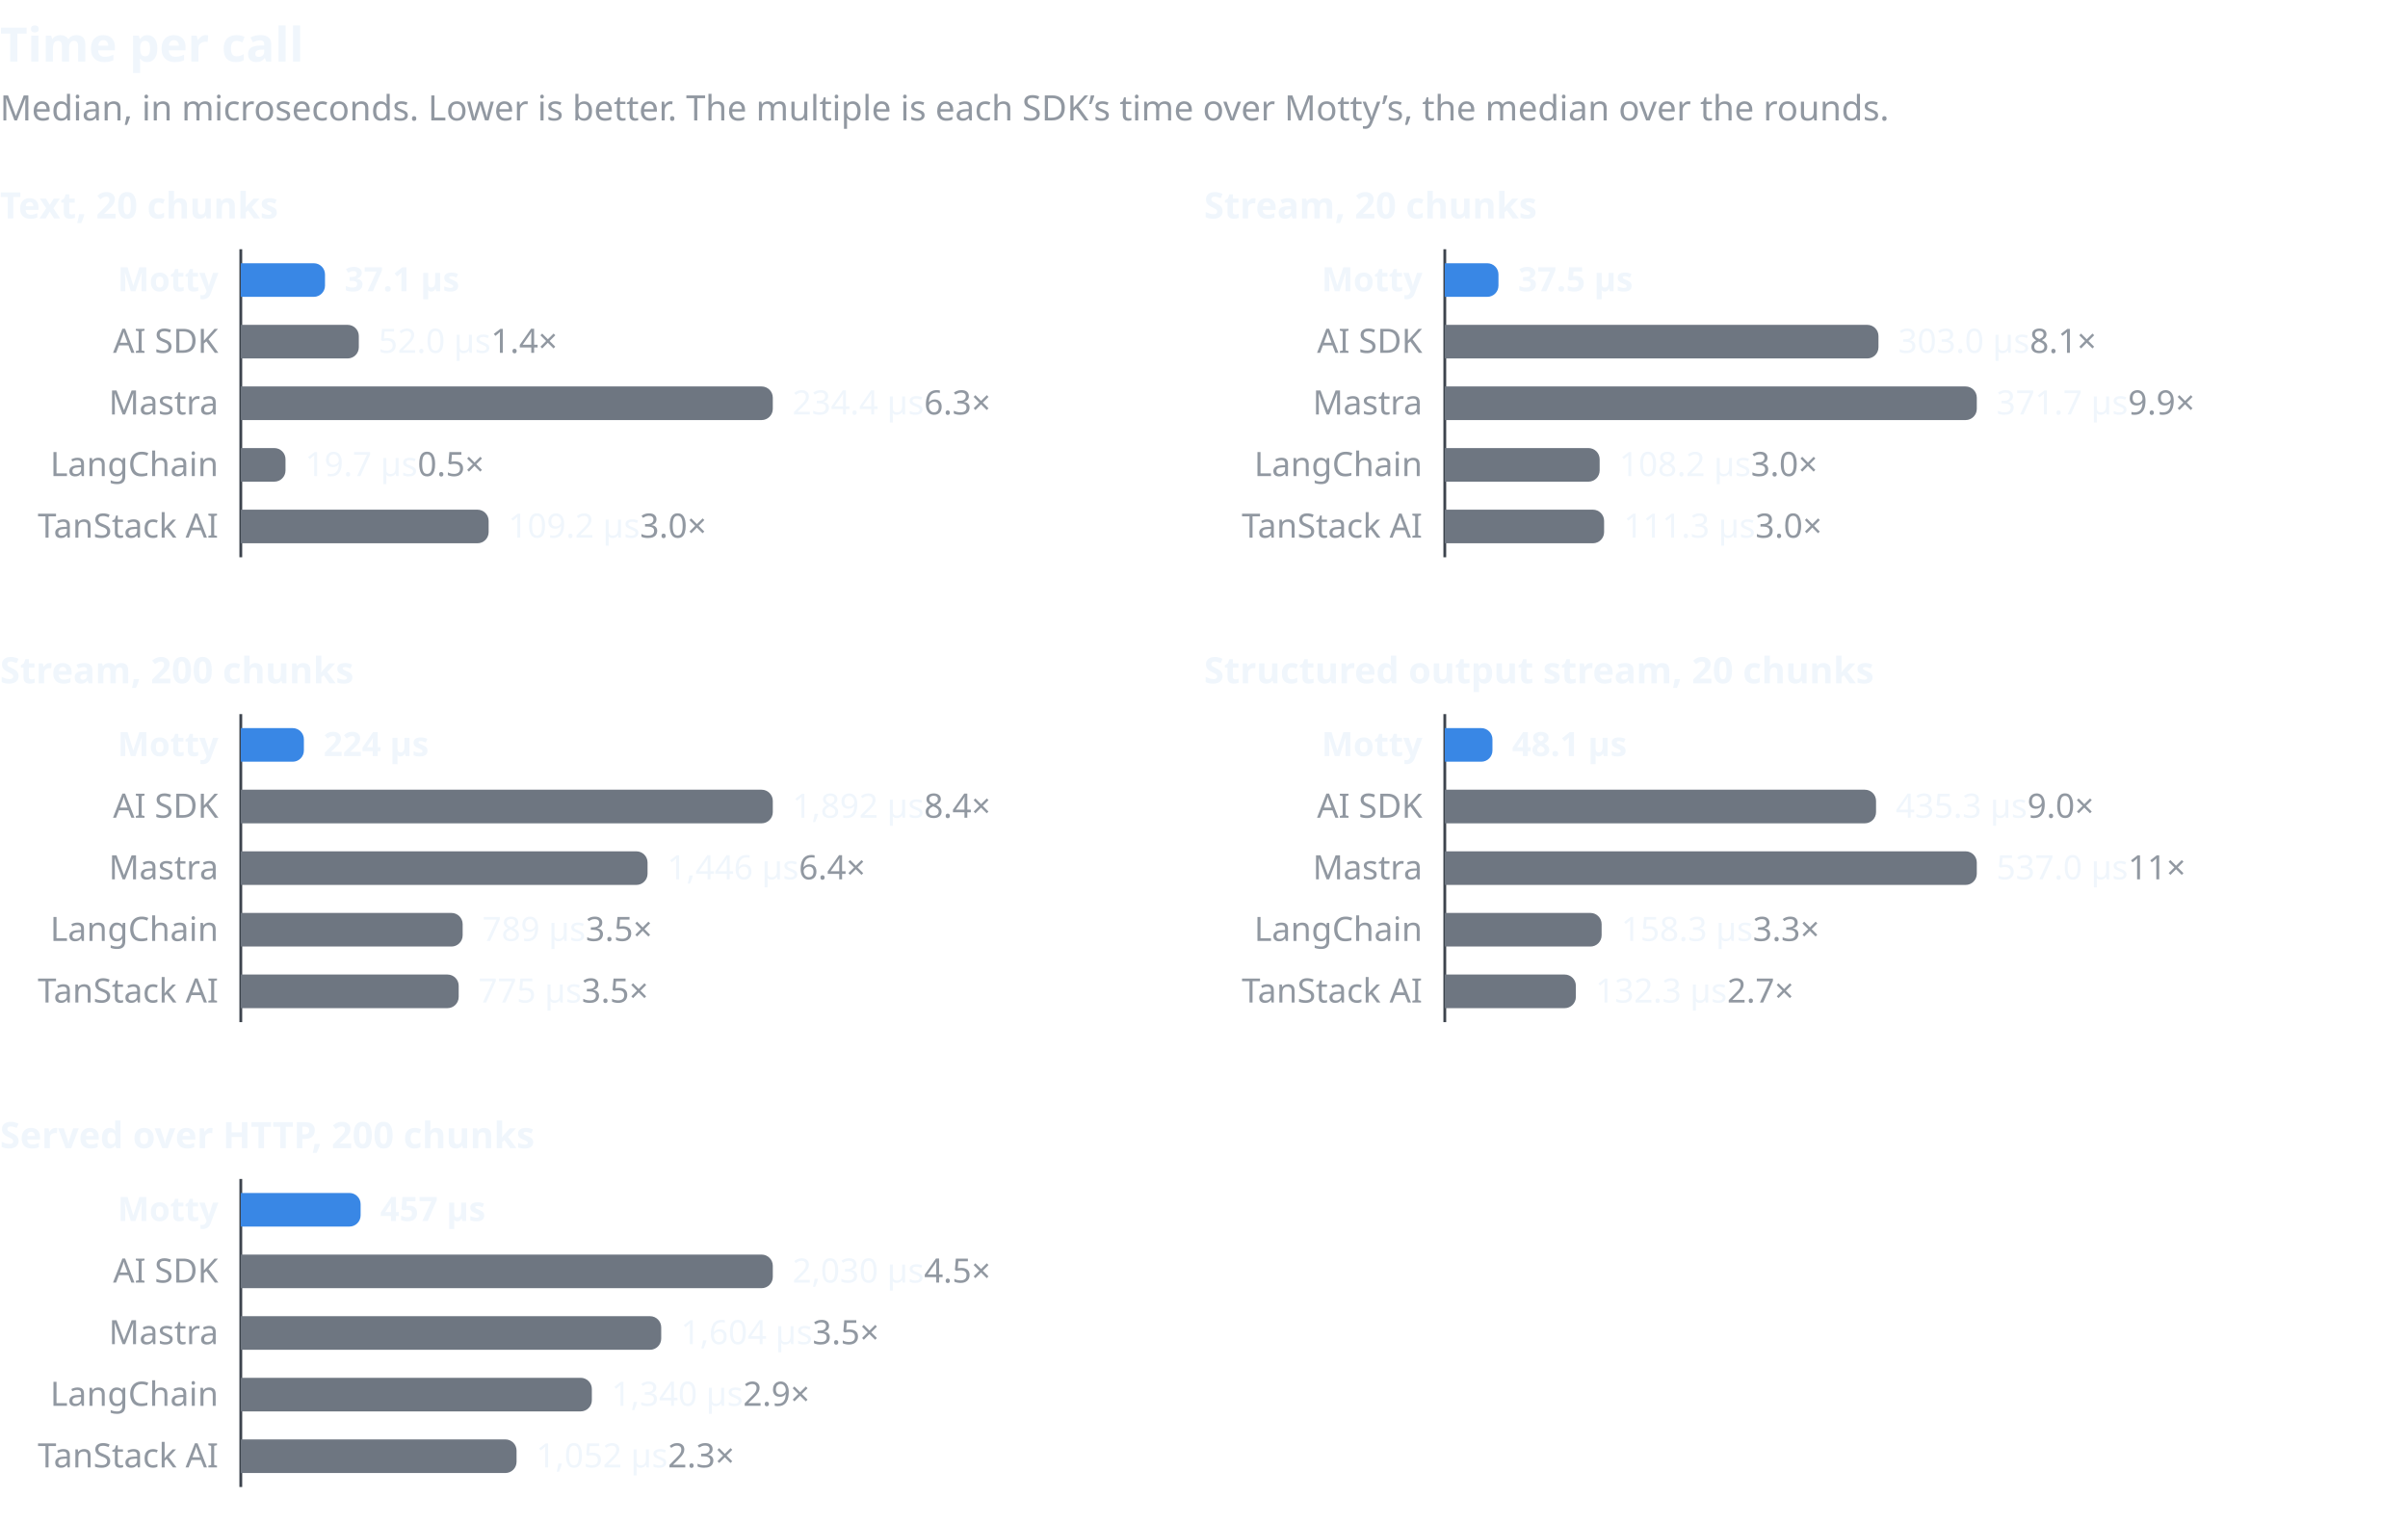
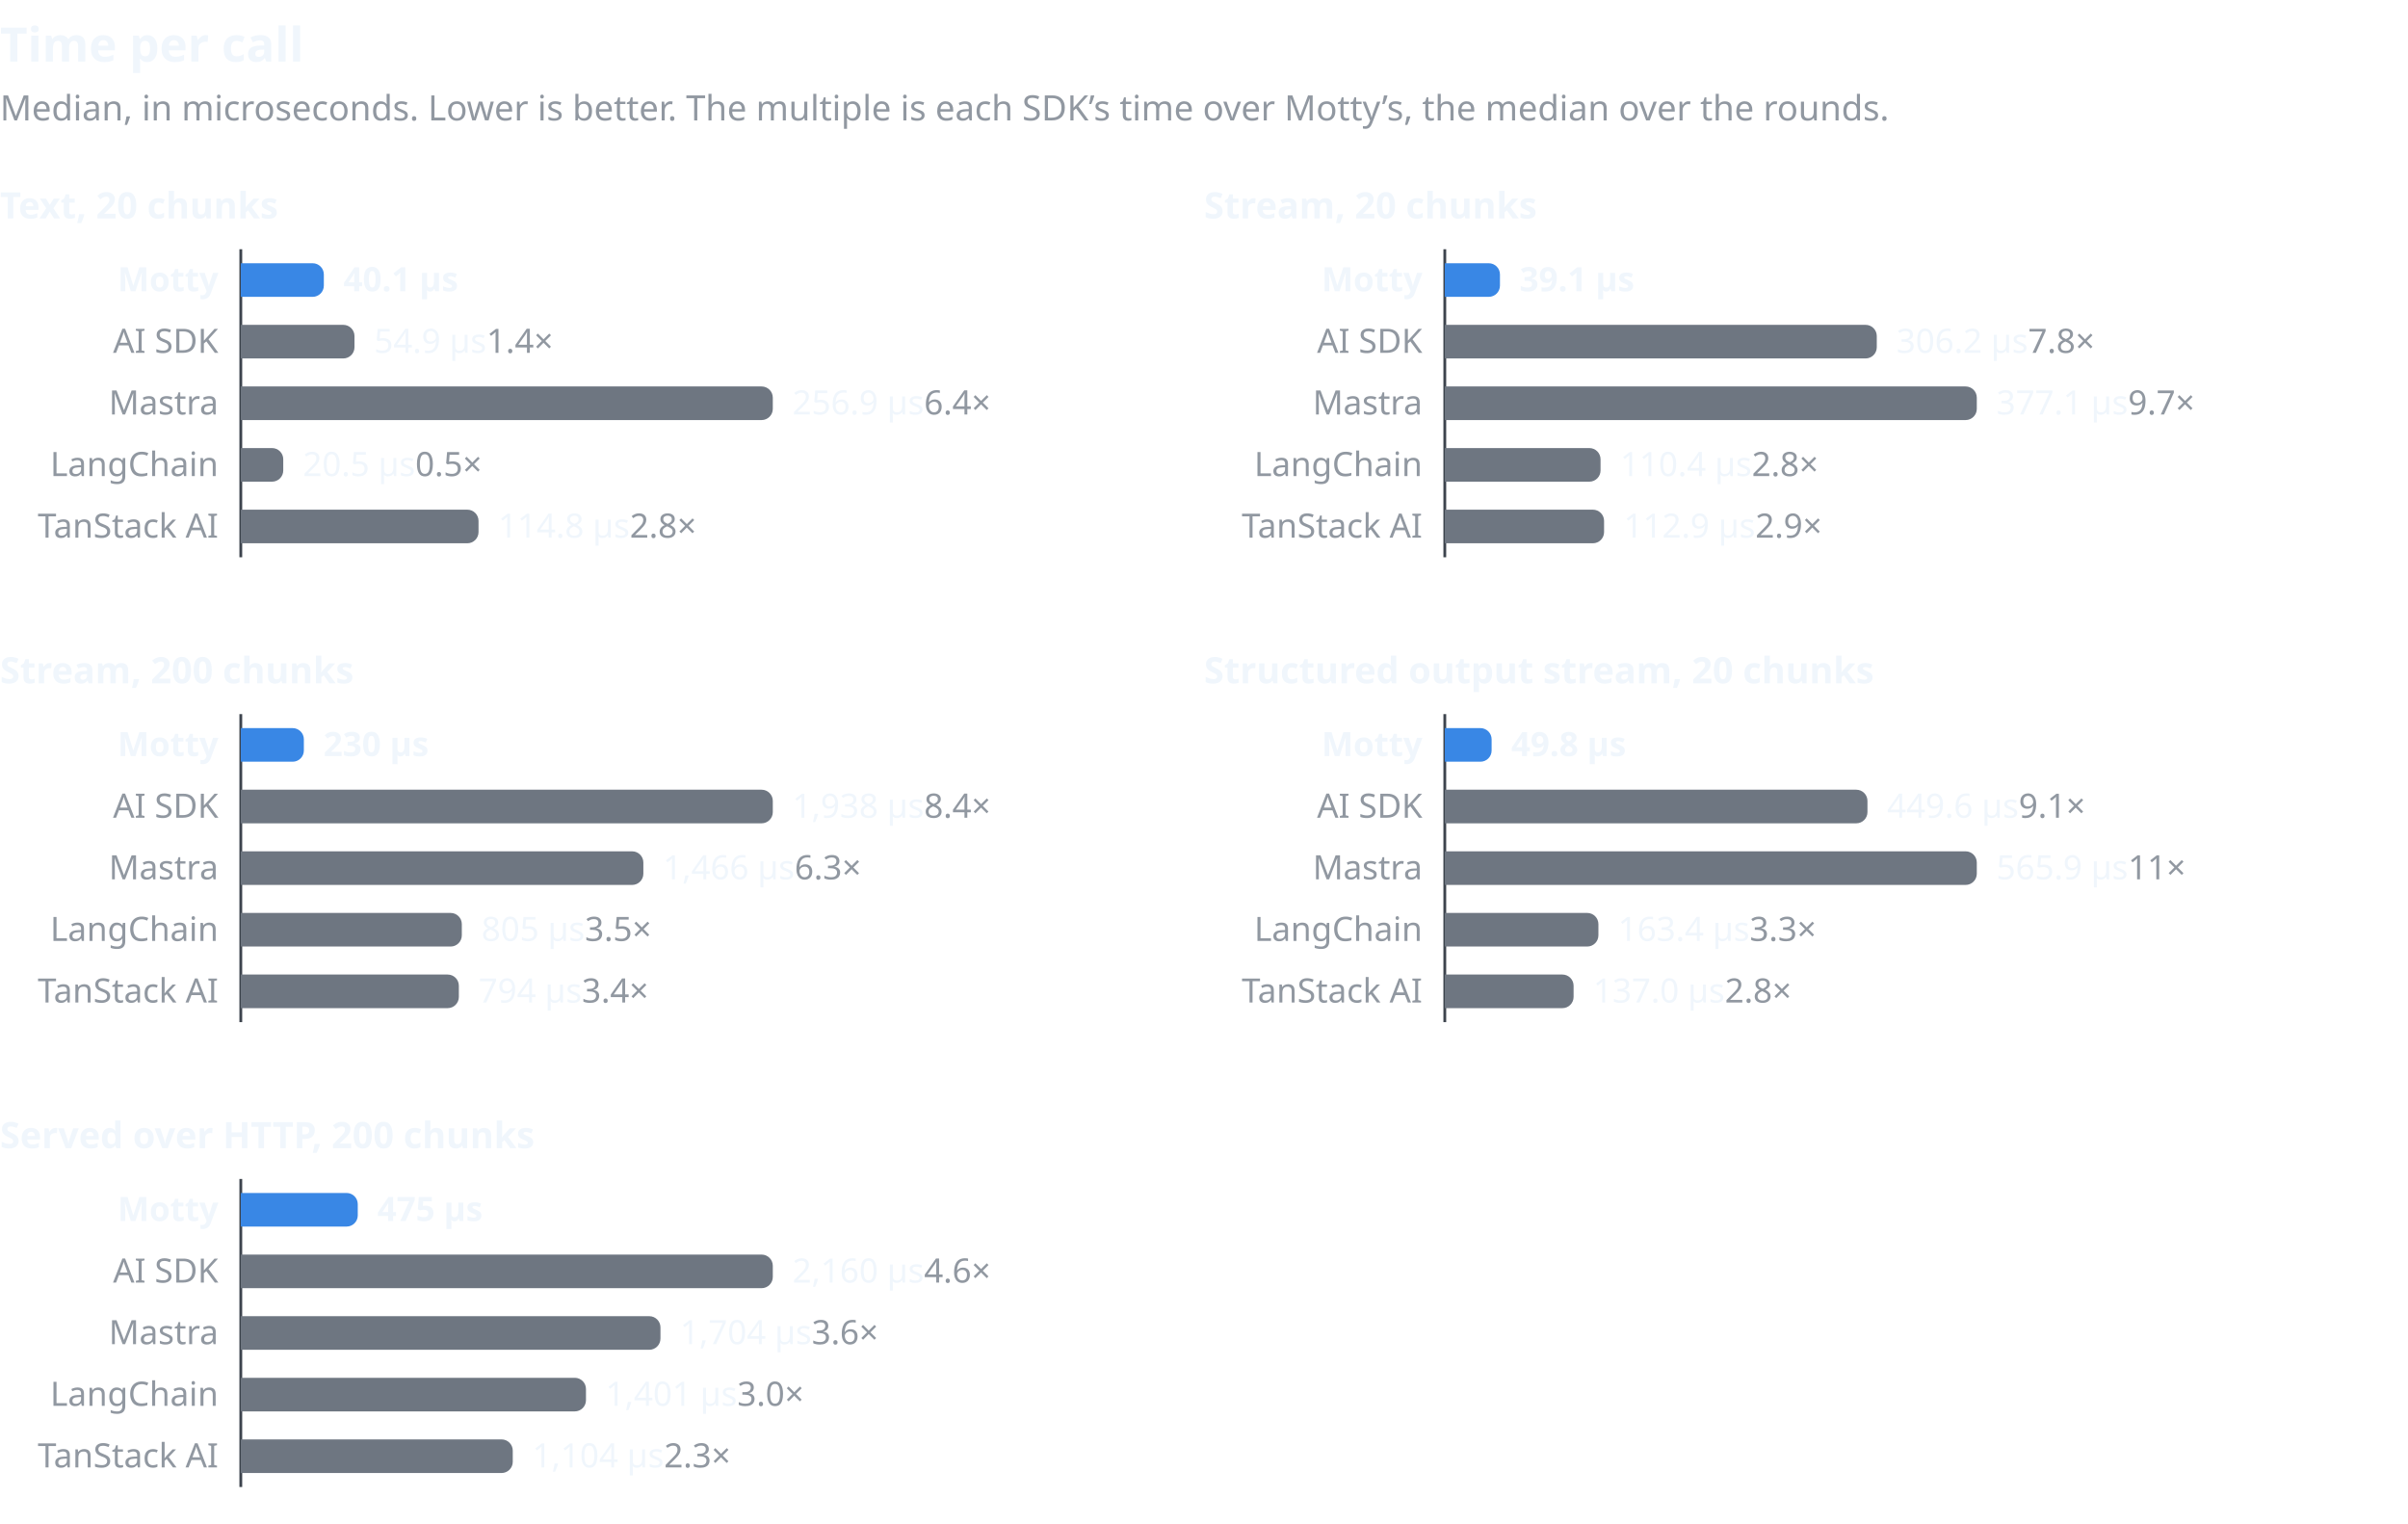
<svg xmlns="http://www.w3.org/2000/svg" viewBox="0 0 860 544" width="860" height="544" font-family="-apple-system,BlinkMacSystemFont,'Segoe UI','Noto Sans',Helvetica,Arial,sans-serif" role="img" aria-label="Time per call. Median, in microseconds. Lower is better. The multiple is each SDK’s time over Motty’s, the median over the rounds.">
  <text x="0" y="22" font-size="17" font-weight="600" fill="#f0f6fc">Time per call</text>
  <text x="0" y="43" font-size="12.5" fill="#9198a1">Median, in microseconds. Lower is better. The multiple is each SDK’s time over Motty’s, the median over the rounds.</text>
  <text x="0" y="78" font-size="13" font-weight="600" fill="#f0f6fc">Text, 20 chunks</text>
  <line x1="86" x2="86" y1="89" y2="199" stroke="#3d444d" stroke-width="1" />
  <text x="78" y="104" font-size="12" text-anchor="end" fill="#f0f6fc" font-weight="600">Motty</text>
-   <path d="M86 94h26.073a4 4 0 0 1 4 4v4a4 4 0 0 1 -4 4h-26.073z" fill="#3987e5" />
-   <text x="123.073" y="104" font-size="12" fill="#f0f6fc" font-weight="600">37.1 µs</text>
+   <path d="M86 94h25.657a4 4 0 0 1 4 4v4a4 4 0 0 1 -4 4h-25.657z" fill="#3987e5" />
+   <text x="122.657" y="104" font-size="12" fill="#f0f6fc" font-weight="600">40.1 µs</text>
  <text x="78" y="126" font-size="12" text-anchor="end" fill="#9198a1">AI SDK</text>
-   <path d="M86 116h38.15a4 4 0 0 1 4 4v4a4 4 0 0 1 -4 4h-38.15z" fill="#6e7681" />
-   <text x="135.15" y="126" font-size="12" fill="#f0f6fc">52.0 µs<tspan fill="#9198a1" font-weight="400">  1.4×</tspan>
+   <path d="M86 116h36.603a4 4 0 0 1 4 4v4a4 4 0 0 1 -4 4h-36.603z" fill="#6e7681" />
+   <text x="133.603" y="126" font-size="12" fill="#f0f6fc">54.9 µs<tspan fill="#9198a1" font-weight="400">  1.4×</tspan>
  </text>
  <text x="78" y="148" font-size="12" text-anchor="end" fill="#9198a1">Mastra</text>
  <path d="M86 138h186a4 4 0 0 1 4 4v4a4 4 0 0 1 -4 4h-186z" fill="#6e7681" />
-   <text x="283" y="148" font-size="12" fill="#f0f6fc">234.4 µs<tspan fill="#9198a1" font-weight="400">  6.3×</tspan>
+   <text x="283" y="148" font-size="12" fill="#f0f6fc">256.9 µs<tspan fill="#9198a1" font-weight="400">  6.4×</tspan>
  </text>
  <text x="78" y="170" font-size="12" text-anchor="end" fill="#9198a1">LangChain</text>
-   <path d="M86 160h11.968a4 4 0 0 1 4 4v4a4 4 0 0 1 -4 4h-11.968z" fill="#6e7681" />
-   <text x="108.968" y="170" font-size="12" fill="#f0f6fc">19.7 µs<tspan fill="#9198a1" font-weight="400">  0.5×</tspan>
+   <path d="M86 160h11.162a4 4 0 0 1 4 4v4a4 4 0 0 1 -4 4h-11.162z" fill="#6e7681" />
+   <text x="108.162" y="170" font-size="12" fill="#f0f6fc">20.5 µs<tspan fill="#9198a1" font-weight="400">  0.5×</tspan>
  </text>
  <text x="78" y="192" font-size="12" text-anchor="end" fill="#9198a1">TanStack AI</text>
-   <path d="M86 182h84.515a4 4 0 0 1 4 4v4a4 4 0 0 1 -4 4h-84.515z" fill="#6e7681" />
-   <text x="181.515" y="192" font-size="12" fill="#f0f6fc">109.2 µs<tspan fill="#9198a1" font-weight="400">  3.0×</tspan>
+   <path d="M86 182h80.905a4 4 0 0 1 4 4v4a4 4 0 0 1 -4 4h-80.905z" fill="#6e7681" />
+   <text x="177.905" y="192" font-size="12" fill="#f0f6fc">114.8 µs<tspan fill="#9198a1" font-weight="400">  2.8×</tspan>
  </text>
  <text x="430" y="78" font-size="13" font-weight="600" fill="#f0f6fc">Stream, 20 chunks</text>
  <line x1="516" x2="516" y1="89" y2="199" stroke="#3d444d" stroke-width="1" />
  <text x="508" y="104" font-size="12" text-anchor="end" fill="#f0f6fc" font-weight="600">Motty</text>
-   <path d="M516 94h15.169a4 4 0 0 1 4 4v4a4 4 0 0 1 -4 4h-15.169z" fill="#3987e5" />
-   <text x="542.169" y="104" font-size="12" fill="#f0f6fc" font-weight="600">37.5 µs</text>
+   <path d="M516 94h15.7a4 4 0 0 1 4 4v4a4 4 0 0 1 -4 4h-15.7z" fill="#3987e5" />
+   <text x="542.7" y="104" font-size="12" fill="#f0f6fc" font-weight="600">39.1 µs</text>
  <text x="508" y="126" font-size="12" text-anchor="end" fill="#9198a1">AI SDK</text>
-   <path d="M516 116h150.883a4 4 0 0 1 4 4v4a4 4 0 0 1 -4 4h-150.883z" fill="#6e7681" />
-   <text x="677.883" y="126" font-size="12" fill="#f0f6fc">303.0 µs<tspan fill="#9198a1" font-weight="400">  8.1×</tspan>
+   <path d="M516 116h150.277a4 4 0 0 1 4 4v4a4 4 0 0 1 -4 4h-150.277z" fill="#6e7681" />
+   <text x="677.277" y="126" font-size="12" fill="#f0f6fc">306.2 µs<tspan fill="#9198a1" font-weight="400">  7.8×</tspan>
  </text>
  <text x="508" y="148" font-size="12" text-anchor="end" fill="#9198a1">Mastra</text>
  <path d="M516 138h186a4 4 0 0 1 4 4v4a4 4 0 0 1 -4 4h-186z" fill="#6e7681" />
-   <text x="713" y="148" font-size="12" fill="#f0f6fc">371.7 µs<tspan fill="#9198a1" font-weight="400">  9.9×</tspan>
+   <text x="713" y="148" font-size="12" fill="#f0f6fc">377.1 µs<tspan fill="#9198a1" font-weight="400">  9.7×</tspan>
  </text>
  <text x="508" y="170" font-size="12" text-anchor="end" fill="#9198a1">LangChain</text>
-   <path d="M516 160h51.308a4 4 0 0 1 4 4v4a4 4 0 0 1 -4 4h-51.308z" fill="#6e7681" />
-   <text x="578.308" y="170" font-size="12" fill="#f0f6fc">108.2 µs<tspan fill="#9198a1" font-weight="400">  3.0×</tspan>
+   <path d="M516 160h51.625a4 4 0 0 1 4 4v4a4 4 0 0 1 -4 4h-51.625z" fill="#6e7681" />
+   <text x="578.625" y="170" font-size="12" fill="#f0f6fc">110.4 µs<tspan fill="#9198a1" font-weight="400">  2.8×</tspan>
  </text>
  <text x="508" y="192" font-size="12" text-anchor="end" fill="#9198a1">TanStack AI</text>
-   <path d="M516 182h52.893a4 4 0 0 1 4 4v4a4 4 0 0 1 -4 4h-52.893z" fill="#6e7681" />
-   <text x="579.893" y="192" font-size="12" fill="#f0f6fc">111.3 µs<tspan fill="#9198a1" font-weight="400">  3.0×</tspan>
+   <path d="M516 182h52.884a4 4 0 0 1 4 4v4a4 4 0 0 1 -4 4h-52.884z" fill="#6e7681" />
+   <text x="579.884" y="192" font-size="12" fill="#f0f6fc">112.9 µs<tspan fill="#9198a1" font-weight="400">  2.9×</tspan>
  </text>
  <text x="0" y="244" font-size="13" font-weight="600" fill="#f0f6fc">Stream, 200 chunks</text>
  <line x1="86" x2="86" y1="255" y2="365" stroke="#3d444d" stroke-width="1" />
  <text x="78" y="270" font-size="12" text-anchor="end" fill="#f0f6fc" font-weight="600">Motty</text>
-   <path d="M86 260h18.531a4 4 0 0 1 4 4v4a4 4 0 0 1 -4 4h-18.531z" fill="#3987e5" />
-   <text x="115.531" y="270" font-size="12" fill="#f0f6fc" font-weight="600">224 µs</text>
+   <path d="M86 260h18.521a4 4 0 0 1 4 4v4a4 4 0 0 1 -4 4h-18.521z" fill="#3987e5" />
+   <text x="115.521" y="270" font-size="12" fill="#f0f6fc" font-weight="600">230 µs</text>
  <text x="78" y="292" font-size="12" text-anchor="end" fill="#9198a1">AI SDK</text>
  <path d="M86 282h186a4 4 0 0 1 4 4v4a4 4 0 0 1 -4 4h-186z" fill="#6e7681" />
-   <text x="283" y="292" font-size="12" fill="#f0f6fc">1,892 µs<tspan fill="#9198a1" font-weight="400">  8.4×</tspan>
+   <text x="283" y="292" font-size="12" fill="#f0f6fc">1,938 µs<tspan fill="#9198a1" font-weight="400">  8.4×</tspan>
  </text>
  <text x="78" y="314" font-size="12" text-anchor="end" fill="#9198a1">Mastra</text>
-   <path d="M86 304h141.27a4 4 0 0 1 4 4v4a4 4 0 0 1 -4 4h-141.27z" fill="#6e7681" />
-   <text x="238.27" y="314" font-size="12" fill="#f0f6fc">1,446 µs<tspan fill="#9198a1" font-weight="400">  6.4×</tspan>
+   <path d="M86 304h139.772a4 4 0 0 1 4 4v4a4 4 0 0 1 -4 4h-139.772z" fill="#6e7681" />
+   <text x="236.772" y="314" font-size="12" fill="#f0f6fc">1,466 µs<tspan fill="#9198a1" font-weight="400">  6.3×</tspan>
  </text>
  <text x="78" y="336" font-size="12" text-anchor="end" fill="#9198a1">LangChain</text>
-   <path d="M86 326h75.234a4 4 0 0 1 4 4v4a4 4 0 0 1 -4 4h-75.234z" fill="#6e7681" />
-   <text x="172.234" y="336" font-size="12" fill="#f0f6fc">789 µs<tspan fill="#9198a1" font-weight="400">  3.5×</tspan>
+   <path d="M86 326h74.935a4 4 0 0 1 4 4v4a4 4 0 0 1 -4 4h-74.935z" fill="#6e7681" />
+   <text x="171.935" y="336" font-size="12" fill="#f0f6fc">805 µs<tspan fill="#9198a1" font-weight="400">  3.5×</tspan>
  </text>
  <text x="78" y="358" font-size="12" text-anchor="end" fill="#9198a1">TanStack AI</text>
-   <path d="M86 348h73.818a4 4 0 0 1 4 4v4a4 4 0 0 1 -4 4h-73.818z" fill="#6e7681" />
-   <text x="170.818" y="358" font-size="12" fill="#f0f6fc">775 µs<tspan fill="#9198a1" font-weight="400">  3.5×</tspan>
+   <path d="M86 348h73.877a4 4 0 0 1 4 4v4a4 4 0 0 1 -4 4h-73.877z" fill="#6e7681" />
+   <text x="170.877" y="358" font-size="12" fill="#f0f6fc">794 µs<tspan fill="#9198a1" font-weight="400">  3.4×</tspan>
  </text>
  <text x="430" y="244" font-size="13" font-weight="600" fill="#f0f6fc">Structured output stream, 20 chunks</text>
  <line x1="516" x2="516" y1="255" y2="365" stroke="#3d444d" stroke-width="1" />
  <text x="508" y="270" font-size="12" text-anchor="end" fill="#f0f6fc" font-weight="600">Motty</text>
-   <path d="M516 260h13.019a4 4 0 0 1 4 4v4a4 4 0 0 1 -4 4h-13.019z" fill="#3987e5" />
-   <text x="540.019" y="270" font-size="12" fill="#f0f6fc" font-weight="600">48.1 µs</text>
+   <path d="M516 260h12.72a4 4 0 0 1 4 4v4a4 4 0 0 1 -4 4h-12.72z" fill="#3987e5" />
+   <text x="539.72" y="270" font-size="12" fill="#f0f6fc" font-weight="600">49.8 µs</text>
  <text x="508" y="292" font-size="12" text-anchor="end" fill="#9198a1">AI SDK</text>
-   <path d="M516 282h150.017a4 4 0 0 1 4 4v4a4 4 0 0 1 -4 4h-150.017z" fill="#6e7681" />
-   <text x="677.017" y="292" font-size="12" fill="#f0f6fc">435.3 µs<tspan fill="#9198a1" font-weight="400">  9.0×</tspan>
+   <path d="M516 282h146.952a4 4 0 0 1 4 4v4a4 4 0 0 1 -4 4h-146.952z" fill="#6e7681" />
+   <text x="673.952" y="292" font-size="12" fill="#f0f6fc">449.6 µs<tspan fill="#9198a1" font-weight="400">  9.1×</tspan>
  </text>
  <text x="508" y="314" font-size="12" text-anchor="end" fill="#9198a1">Mastra</text>
  <path d="M516 304h186a4 4 0 0 1 4 4v4a4 4 0 0 1 -4 4h-186z" fill="#6e7681" />
-   <text x="713" y="314" font-size="12" fill="#f0f6fc">537.0 µs<tspan fill="#9198a1" font-weight="400">  11×</tspan>
+   <text x="713" y="314" font-size="12" fill="#f0f6fc">565.9 µs<tspan fill="#9198a1" font-weight="400">  11×</tspan>
  </text>
  <text x="508" y="336" font-size="12" text-anchor="end" fill="#9198a1">LangChain</text>
-   <path d="M516 326h52.009a4 4 0 0 1 4 4v4a4 4 0 0 1 -4 4h-52.009z" fill="#6e7681" />
-   <text x="579.009" y="336" font-size="12" fill="#f0f6fc">158.3 µs<tspan fill="#9198a1" font-weight="400">  3.3×</tspan>
+   <path d="M516 326h50.861a4 4 0 0 1 4 4v4a4 4 0 0 1 -4 4h-50.861z" fill="#6e7681" />
+   <text x="577.861" y="336" font-size="12" fill="#f0f6fc">163.4 µs<tspan fill="#9198a1" font-weight="400">  3.3×</tspan>
  </text>
  <text x="508" y="358" font-size="12" text-anchor="end" fill="#9198a1">TanStack AI</text>
-   <path d="M516 348h42.81a4 4 0 0 1 4 4v4a4 4 0 0 1 -4 4h-42.81z" fill="#6e7681" />
-   <text x="569.81" y="358" font-size="12" fill="#f0f6fc">132.3 µs<tspan fill="#9198a1" font-weight="400">  2.7×</tspan>
+   <path d="M516 348h41.998a4 4 0 0 1 4 4v4a4 4 0 0 1 -4 4h-41.998z" fill="#6e7681" />
+   <text x="568.998" y="358" font-size="12" fill="#f0f6fc">137.0 µs<tspan fill="#9198a1" font-weight="400">  2.8×</tspan>
  </text>
  <text x="0" y="410" font-size="13" font-weight="600" fill="#f0f6fc">Served over HTTP, 200 chunks</text>
  <line x1="86" x2="86" y1="421" y2="531" stroke="#3d444d" stroke-width="1" />
  <text x="78" y="436" font-size="12" text-anchor="end" fill="#f0f6fc" font-weight="600">Motty</text>
-   <path d="M86 426h38.79a4 4 0 0 1 4 4v4a4 4 0 0 1 -4 4h-38.79z" fill="#3987e5" />
-   <text x="135.79" y="436" font-size="12" fill="#f0f6fc" font-weight="600">457 µs</text>
+   <path d="M86 426h37.773a4 4 0 0 1 4 4v4a4 4 0 0 1 -4 4h-37.773z" fill="#3987e5" />
+   <text x="134.773" y="436" font-size="12" fill="#f0f6fc" font-weight="600">475 µs</text>
  <text x="78" y="458" font-size="12" text-anchor="end" fill="#9198a1">AI SDK</text>
  <path d="M86 448h186a4 4 0 0 1 4 4v4a4 4 0 0 1 -4 4h-186z" fill="#6e7681" />
-   <text x="283" y="458" font-size="12" fill="#f0f6fc">2,030 µs<tspan fill="#9198a1" font-weight="400">  4.5×</tspan>
+   <text x="283" y="458" font-size="12" fill="#f0f6fc">2,160 µs<tspan fill="#9198a1" font-weight="400">  4.6×</tspan>
  </text>
  <text x="78" y="480" font-size="12" text-anchor="end" fill="#9198a1">Mastra</text>
-   <path d="M86 470h146.149a4 4 0 0 1 4 4v4a4 4 0 0 1 -4 4h-146.149z" fill="#6e7681" />
-   <text x="243.149" y="480" font-size="12" fill="#f0f6fc">1,604 µs<tspan fill="#9198a1" font-weight="400">  3.5×</tspan>
+   <path d="M86 470h145.881a4 4 0 0 1 4 4v4a4 4 0 0 1 -4 4h-145.881z" fill="#6e7681" />
+   <text x="242.881" y="480" font-size="12" fill="#f0f6fc">1,704 µs<tspan fill="#9198a1" font-weight="400">  3.6×</tspan>
  </text>
  <text x="78" y="502" font-size="12" text-anchor="end" fill="#9198a1">LangChain</text>
-   <path d="M86 492h121.375a4 4 0 0 1 4 4v4a4 4 0 0 1 -4 4h-121.375z" fill="#6e7681" />
-   <text x="218.375" y="502" font-size="12" fill="#f0f6fc">1,340 µs<tspan fill="#9198a1" font-weight="400">  2.9×</tspan>
+   <path d="M86 492h119.277a4 4 0 0 1 4 4v4a4 4 0 0 1 -4 4h-119.277z" fill="#6e7681" />
+   <text x="216.277" y="502" font-size="12" fill="#f0f6fc">1,401 µs<tspan fill="#9198a1" font-weight="400">  3.0×</tspan>
  </text>
  <text x="78" y="524" font-size="12" text-anchor="end" fill="#9198a1">TanStack AI</text>
-   <path d="M86 514h94.486a4 4 0 0 1 4 4v4a4 4 0 0 1 -4 4h-94.486z" fill="#6e7681" />
-   <text x="191.486" y="524" font-size="12" fill="#f0f6fc">1,052 µs<tspan fill="#9198a1" font-weight="400">  2.3×</tspan>
+   <path d="M86 514h93.129a4 4 0 0 1 4 4v4a4 4 0 0 1 -4 4h-93.129z" fill="#6e7681" />
+   <text x="190.129" y="524" font-size="12" fill="#f0f6fc">1,104 µs<tspan fill="#9198a1" font-weight="400">  2.3×</tspan>
  </text>
</svg>
